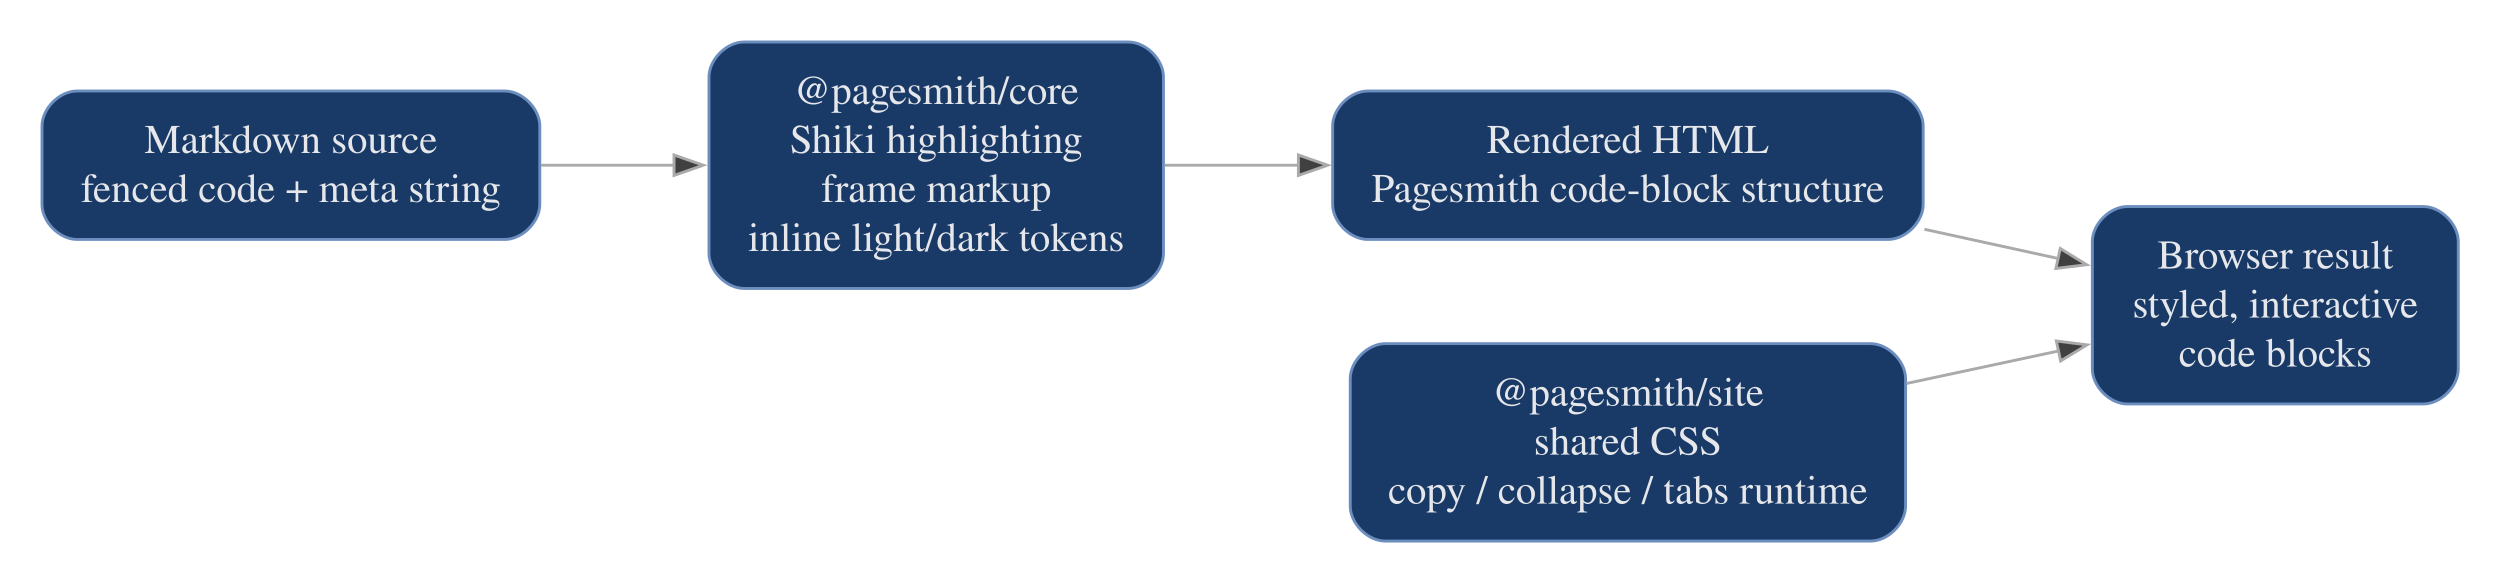
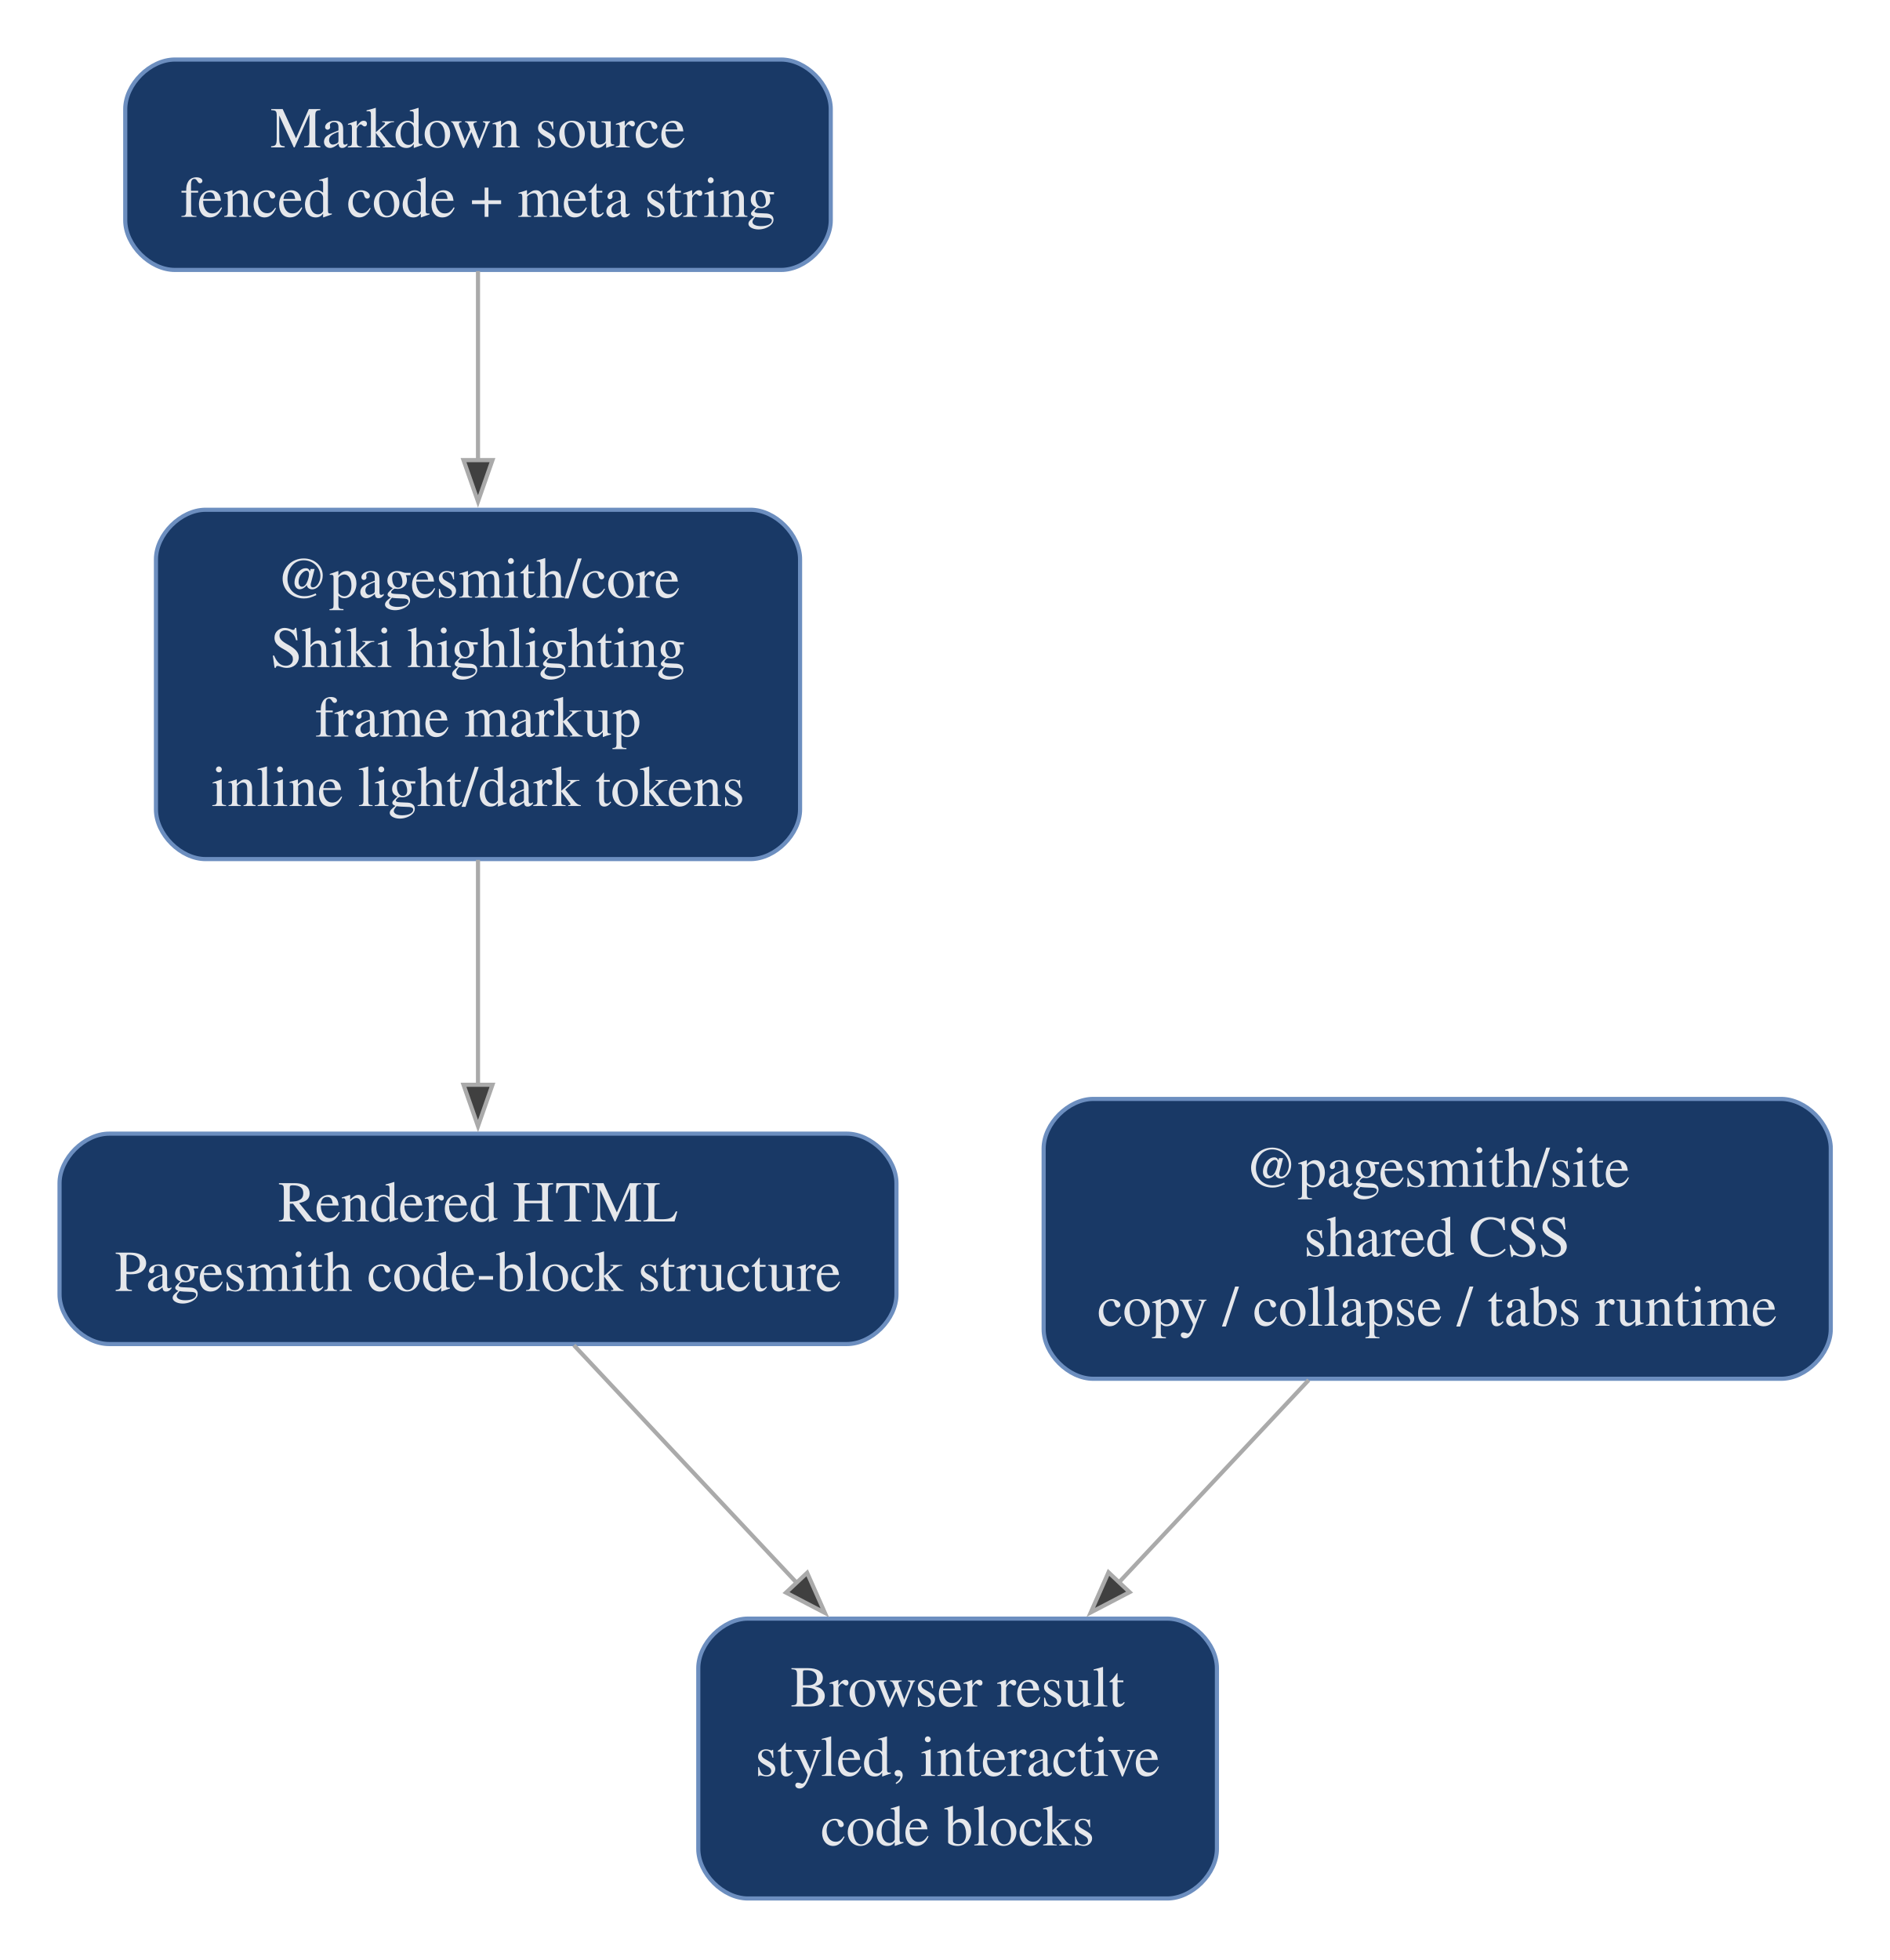
- <svg xmlns="http://www.w3.org/2000/svg" width="857pt" height="200pt" viewBox="0.00 0.00 857.00 200.00">
-   <g id="graph0" class="graph" transform="scale(1 1) rotate(0) translate(14.4 185.48)">
+ <svg xmlns="http://www.w3.org/2000/svg" width="457pt" height="474pt" viewBox="0.00 0.00 457.00 474.00">
+   <g id="graph0" class="graph" transform="scale(1 1) rotate(0) translate(14.4 459.12)">
    <g id="node1" class="node">
-       <path fill="#193966" stroke="#6c8ebf" d="M158.64,-154.28C158.64,-154.28 12,-154.28 12,-154.28 6,-154.28 0,-148.28 0,-142.28 0,-142.28 0,-115.4 0,-115.4 0,-109.4 6,-103.4 12,-103.4 12,-103.4 158.64,-103.4 158.64,-103.4 164.64,-103.4 170.64,-109.4 170.64,-115.4 170.64,-115.4 170.64,-142.28 170.64,-142.28 170.64,-148.28 164.64,-154.28 158.64,-154.28" />
-       <text xml:space="preserve" text-anchor="middle" x="85.32" y="-133.04" font-family="Times,serif" font-size="14.00" fill="#e5e7eb">Markdown source</text>
-       <text xml:space="preserve" text-anchor="middle" x="85.32" y="-116.24" font-family="Times,serif" font-size="14.00" fill="#e5e7eb">fenced code + meta string</text>
+       <path fill="#193966" stroke="#6c8ebf" d="M174.53,-444.72C174.53,-444.72 27.89,-444.72 27.89,-444.72 21.89,-444.72 15.89,-438.72 15.89,-432.72 15.89,-432.72 15.89,-405.84 15.89,-405.84 15.89,-399.84 21.89,-393.84 27.89,-393.84 27.89,-393.84 174.53,-393.84 174.53,-393.84 180.53,-393.84 186.53,-399.84 186.53,-405.84 186.53,-405.84 186.53,-432.72 186.53,-432.72 186.53,-438.72 180.53,-444.72 174.53,-444.72" />
+       <text xml:space="preserve" text-anchor="middle" x="101.21" y="-423.48" font-family="Times,serif" font-size="14.00" fill="#e5e7eb">Markdown source</text>
+       <text xml:space="preserve" text-anchor="middle" x="101.21" y="-406.68" font-family="Times,serif" font-size="14.00" fill="#e5e7eb">fenced code + meta string</text>
    </g>
    <g id="node2" class="node">
-       <path fill="#193966" stroke="#6c8ebf" d="M372.43,-171.08C372.43,-171.08 240.64,-171.08 240.64,-171.08 234.64,-171.08 228.64,-165.08 228.64,-159.08 228.64,-159.08 228.64,-98.6 228.64,-98.6 228.64,-92.6 234.64,-86.6 240.64,-86.6 240.64,-86.6 372.43,-86.6 372.43,-86.6 378.43,-86.6 384.43,-92.6 384.43,-98.6 384.43,-98.6 384.43,-159.08 384.43,-159.08 384.43,-165.08 378.43,-171.08 372.43,-171.08" />
-       <text xml:space="preserve" text-anchor="middle" x="306.54" y="-149.84" font-family="Times,serif" font-size="14.00" fill="#e5e7eb">@pagesmith/core</text>
-       <text xml:space="preserve" text-anchor="middle" x="306.54" y="-133.04" font-family="Times,serif" font-size="14.00" fill="#e5e7eb">Shiki highlighting</text>
-       <text xml:space="preserve" text-anchor="middle" x="306.54" y="-116.24" font-family="Times,serif" font-size="14.00" fill="#e5e7eb">frame markup</text>
-       <text xml:space="preserve" text-anchor="middle" x="306.54" y="-99.44" font-family="Times,serif" font-size="14.00" fill="#e5e7eb">inline light/dark tokens</text>
+       <path fill="#193966" stroke="#6c8ebf" d="M167.11,-335.84C167.11,-335.84 35.32,-335.84 35.32,-335.84 29.32,-335.84 23.32,-329.84 23.32,-323.84 23.32,-323.84 23.32,-263.36 23.32,-263.36 23.32,-257.36 29.32,-251.36 35.32,-251.36 35.32,-251.36 167.11,-251.36 167.11,-251.36 173.11,-251.36 179.11,-257.36 179.11,-263.36 179.11,-263.36 179.11,-323.84 179.11,-323.84 179.11,-329.84 173.11,-335.84 167.11,-335.84" />
+       <text xml:space="preserve" text-anchor="middle" x="101.21" y="-314.6" font-family="Times,serif" font-size="14.00" fill="#e5e7eb">@pagesmith/core</text>
+       <text xml:space="preserve" text-anchor="middle" x="101.21" y="-297.8" font-family="Times,serif" font-size="14.00" fill="#e5e7eb">Shiki highlighting</text>
+       <text xml:space="preserve" text-anchor="middle" x="101.21" y="-281" font-family="Times,serif" font-size="14.00" fill="#e5e7eb">frame markup</text>
+       <text xml:space="preserve" text-anchor="middle" x="101.21" y="-264.2" font-family="Times,serif" font-size="14.00" fill="#e5e7eb">inline light/dark tokens</text>
    </g>
    <g id="edge1" class="edge">
-       <path fill="none" stroke="#aaaaaa" d="M171.08,-128.84C186.05,-128.84 201.69,-128.84 216.77,-128.84" />
-       <polygon fill="#404040" stroke="#aaaaaa" points="216.66,-132.34 226.66,-128.84 216.66,-125.34 216.66,-132.34" />
+       <path fill="none" stroke="#aaaaaa" d="M101.21,-393.55C101.21,-380.39 101.21,-363.67 101.21,-347.74" />
+       <polygon fill="#404040" stroke="#aaaaaa" points="104.71,-347.85 101.21,-337.85 97.71,-347.85 104.71,-347.85" />
    </g>
    <g id="node3" class="node">
-       <path fill="#193966" stroke="#6c8ebf" d="M632.86,-154.28C632.86,-154.28 454.43,-154.28 454.43,-154.28 448.43,-154.28 442.43,-148.28 442.43,-142.28 442.43,-142.28 442.43,-115.4 442.43,-115.4 442.43,-109.4 448.43,-103.4 454.43,-103.4 454.43,-103.4 632.86,-103.4 632.86,-103.4 638.86,-103.4 644.86,-109.4 644.86,-115.4 644.86,-115.4 644.86,-142.28 644.86,-142.28 644.86,-148.28 638.86,-154.28 632.86,-154.28" />
-       <text xml:space="preserve" text-anchor="middle" x="543.64" y="-133.04" font-family="Times,serif" font-size="14.00" fill="#e5e7eb">Rendered HTML</text>
-       <text xml:space="preserve" text-anchor="middle" x="543.64" y="-116.24" font-family="Times,serif" font-size="14.00" fill="#e5e7eb">Pagesmith code-block structure</text>
+       <path fill="#193966" stroke="#6c8ebf" d="M190.42,-184.96C190.42,-184.96 12,-184.96 12,-184.96 6,-184.96 0,-178.96 0,-172.96 0,-172.96 0,-146.08 0,-146.08 0,-140.08 6,-134.08 12,-134.08 12,-134.08 190.42,-134.08 190.42,-134.08 196.42,-134.08 202.42,-140.08 202.42,-146.08 202.42,-146.08 202.42,-172.96 202.42,-172.96 202.42,-178.96 196.42,-184.96 190.42,-184.96" />
+       <text xml:space="preserve" text-anchor="middle" x="101.21" y="-163.72" font-family="Times,serif" font-size="14.00" fill="#e5e7eb">Rendered HTML</text>
+       <text xml:space="preserve" text-anchor="middle" x="101.21" y="-146.92" font-family="Times,serif" font-size="14.00" fill="#e5e7eb">Pagesmith code-block structure</text>
    </g>
    <g id="edge2" class="edge">
-       <path fill="none" stroke="#aaaaaa" d="M384.85,-128.84C399.6,-128.84 415.32,-128.84 430.9,-128.84" />
-       <polygon fill="#404040" stroke="#aaaaaa" points="430.69,-132.34 440.69,-128.84 430.69,-125.34 430.69,-132.34" />
+       <path fill="none" stroke="#aaaaaa" d="M101.21,-251.17C101.21,-233.59 101.21,-213.3 101.21,-196.37" />
+       <polygon fill="#404040" stroke="#aaaaaa" points="104.71,-196.78 101.21,-186.78 97.71,-196.78 104.71,-196.78" />
    </g>
    <g id="node5" class="node">
-       <path fill="#193966" stroke="#6c8ebf" d="M816.29,-114.68C816.29,-114.68 714.86,-114.68 714.86,-114.68 708.86,-114.68 702.86,-108.68 702.86,-102.68 702.86,-102.68 702.86,-59 702.86,-59 702.86,-53 708.86,-47 714.86,-47 714.86,-47 816.29,-47 816.29,-47 822.29,-47 828.29,-53 828.29,-59 828.29,-59 828.29,-102.68 828.29,-102.68 828.29,-108.68 822.29,-114.68 816.29,-114.68" />
-       <text xml:space="preserve" text-anchor="middle" x="765.58" y="-93.44" font-family="Times,serif" font-size="14.00" fill="#e5e7eb">Browser result</text>
-       <text xml:space="preserve" text-anchor="middle" x="765.58" y="-76.64" font-family="Times,serif" font-size="14.00" fill="#e5e7eb">styled, interactive</text>
-       <text xml:space="preserve" text-anchor="middle" x="765.58" y="-59.84" font-family="Times,serif" font-size="14.00" fill="#e5e7eb">code blocks</text>
+       <path fill="#193966" stroke="#6c8ebf" d="M267.93,-67.68C267.93,-67.68 166.49,-67.68 166.49,-67.68 160.49,-67.68 154.49,-61.68 154.49,-55.68 154.49,-55.68 154.49,-12 154.49,-12 154.49,-6 160.49,0 166.49,0 166.49,0 267.93,0 267.93,0 273.93,0 279.93,-6 279.93,-12 279.93,-12 279.93,-55.68 279.93,-55.68 279.93,-61.68 273.93,-67.68 267.93,-67.68" />
+       <text xml:space="preserve" text-anchor="middle" x="217.21" y="-46.44" font-family="Times,serif" font-size="14.00" fill="#e5e7eb">Browser result</text>
+       <text xml:space="preserve" text-anchor="middle" x="217.21" y="-29.64" font-family="Times,serif" font-size="14.00" fill="#e5e7eb">styled, interactive</text>
+       <text xml:space="preserve" text-anchor="middle" x="217.21" y="-12.84" font-family="Times,serif" font-size="14.00" fill="#e5e7eb">code blocks</text>
    </g>
    <g id="edge3" class="edge">
-       <path fill="none" stroke="#aaaaaa" d="M645.28,-106.88C660.78,-103.49 676.53,-100.06 691.29,-96.83" />
-       <polygon fill="#404040" stroke="#aaaaaa" points="691.86,-100.29 700.88,-94.74 690.36,-93.45 691.86,-100.29" />
+       <path fill="none" stroke="#aaaaaa" d="M124.41,-133.79C139.84,-117.33 160.5,-95.31 178.4,-76.22" />
+       <polygon fill="#404040" stroke="#aaaaaa" points="180.82,-78.76 185.11,-69.07 175.71,-73.97 180.82,-78.76" />
    </g>
    <g id="node4" class="node">
-       <path fill="#193966" stroke="#6c8ebf" d="M626.83,-67.68C626.83,-67.68 460.46,-67.68 460.46,-67.68 454.46,-67.68 448.46,-61.68 448.46,-55.68 448.46,-55.68 448.46,-12 448.46,-12 448.46,-6 454.46,0 460.46,0 460.46,0 626.83,0 626.83,0 632.83,0 638.83,-6 638.83,-12 638.83,-12 638.83,-55.68 638.83,-55.68 638.83,-61.68 632.83,-67.68 626.83,-67.68" />
-       <text xml:space="preserve" text-anchor="middle" x="543.64" y="-46.44" font-family="Times,serif" font-size="14.00" fill="#e5e7eb">@pagesmith/site</text>
-       <text xml:space="preserve" text-anchor="middle" x="543.64" y="-29.64" font-family="Times,serif" font-size="14.00" fill="#e5e7eb">shared CSS</text>
-       <text xml:space="preserve" text-anchor="middle" x="543.64" y="-12.84" font-family="Times,serif" font-size="14.00" fill="#e5e7eb">copy / collapse / tabs runtime</text>
+       <path fill="#193966" stroke="#6c8ebf" d="M416.4,-193.36C416.4,-193.36 250.02,-193.36 250.02,-193.36 244.02,-193.36 238.02,-187.36 238.02,-181.36 238.02,-181.36 238.02,-137.68 238.02,-137.68 238.02,-131.68 244.02,-125.68 250.02,-125.68 250.02,-125.68 416.4,-125.68 416.4,-125.68 422.4,-125.68 428.4,-131.68 428.4,-137.68 428.4,-137.68 428.4,-181.36 428.4,-181.36 428.4,-187.36 422.4,-193.36 416.4,-193.36" />
+       <text xml:space="preserve" text-anchor="middle" x="333.21" y="-172.12" font-family="Times,serif" font-size="14.00" fill="#e5e7eb">@pagesmith/site</text>
+       <text xml:space="preserve" text-anchor="middle" x="333.21" y="-155.32" font-family="Times,serif" font-size="14.00" fill="#e5e7eb">shared CSS</text>
+       <text xml:space="preserve" text-anchor="middle" x="333.21" y="-138.52" font-family="Times,serif" font-size="14.00" fill="#e5e7eb">copy / collapse / tabs runtime</text>
    </g>
    <g id="edge4" class="edge">
-       <path fill="none" stroke="#aaaaaa" d="M639.19,-54.04C656.76,-57.8 674.87,-61.67 691.67,-65.26" />
-       <polygon fill="#404040" stroke="#aaaaaa" points="690.52,-68.59 701.03,-67.26 691.98,-61.75 690.52,-68.59" />
+       <path fill="none" stroke="#aaaaaa" d="M302.13,-125.38C287.95,-110.26 271.03,-92.22 256.03,-76.22" />
+       <polygon fill="#404040" stroke="#aaaaaa" points="258.81,-74.08 249.42,-69.18 253.71,-78.87 258.81,-74.08" />
    </g>
  </g>
</svg>
